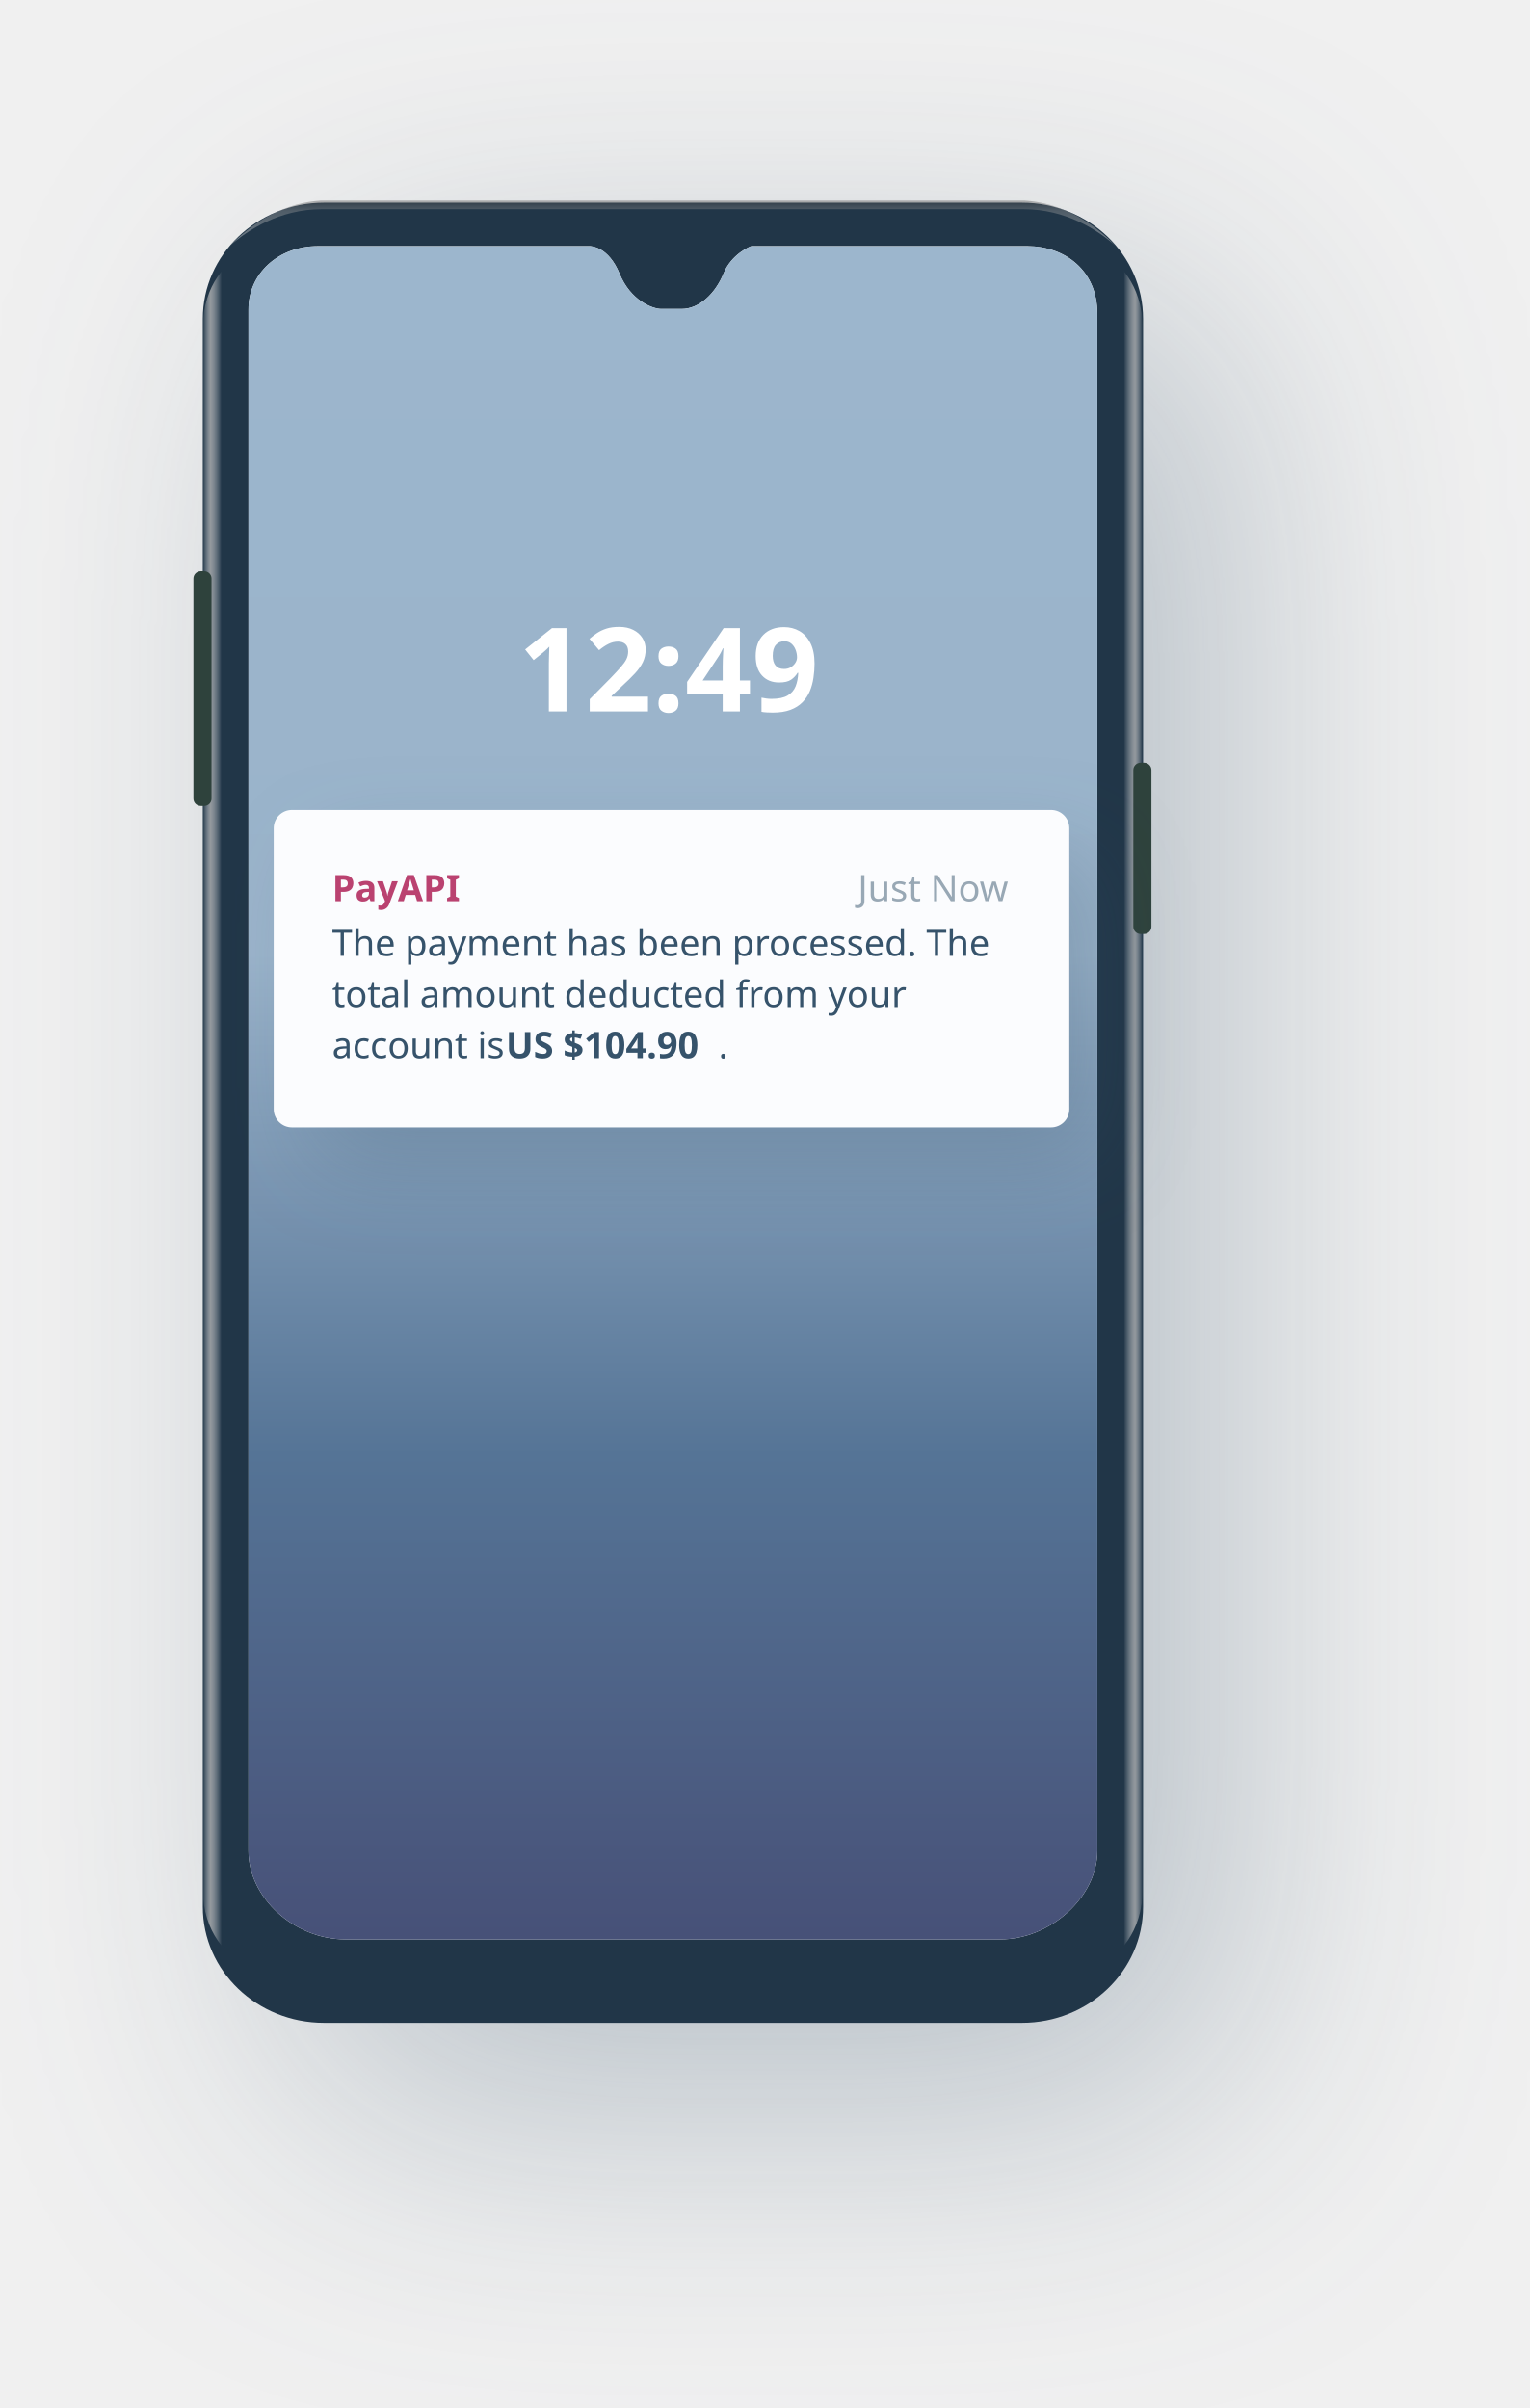
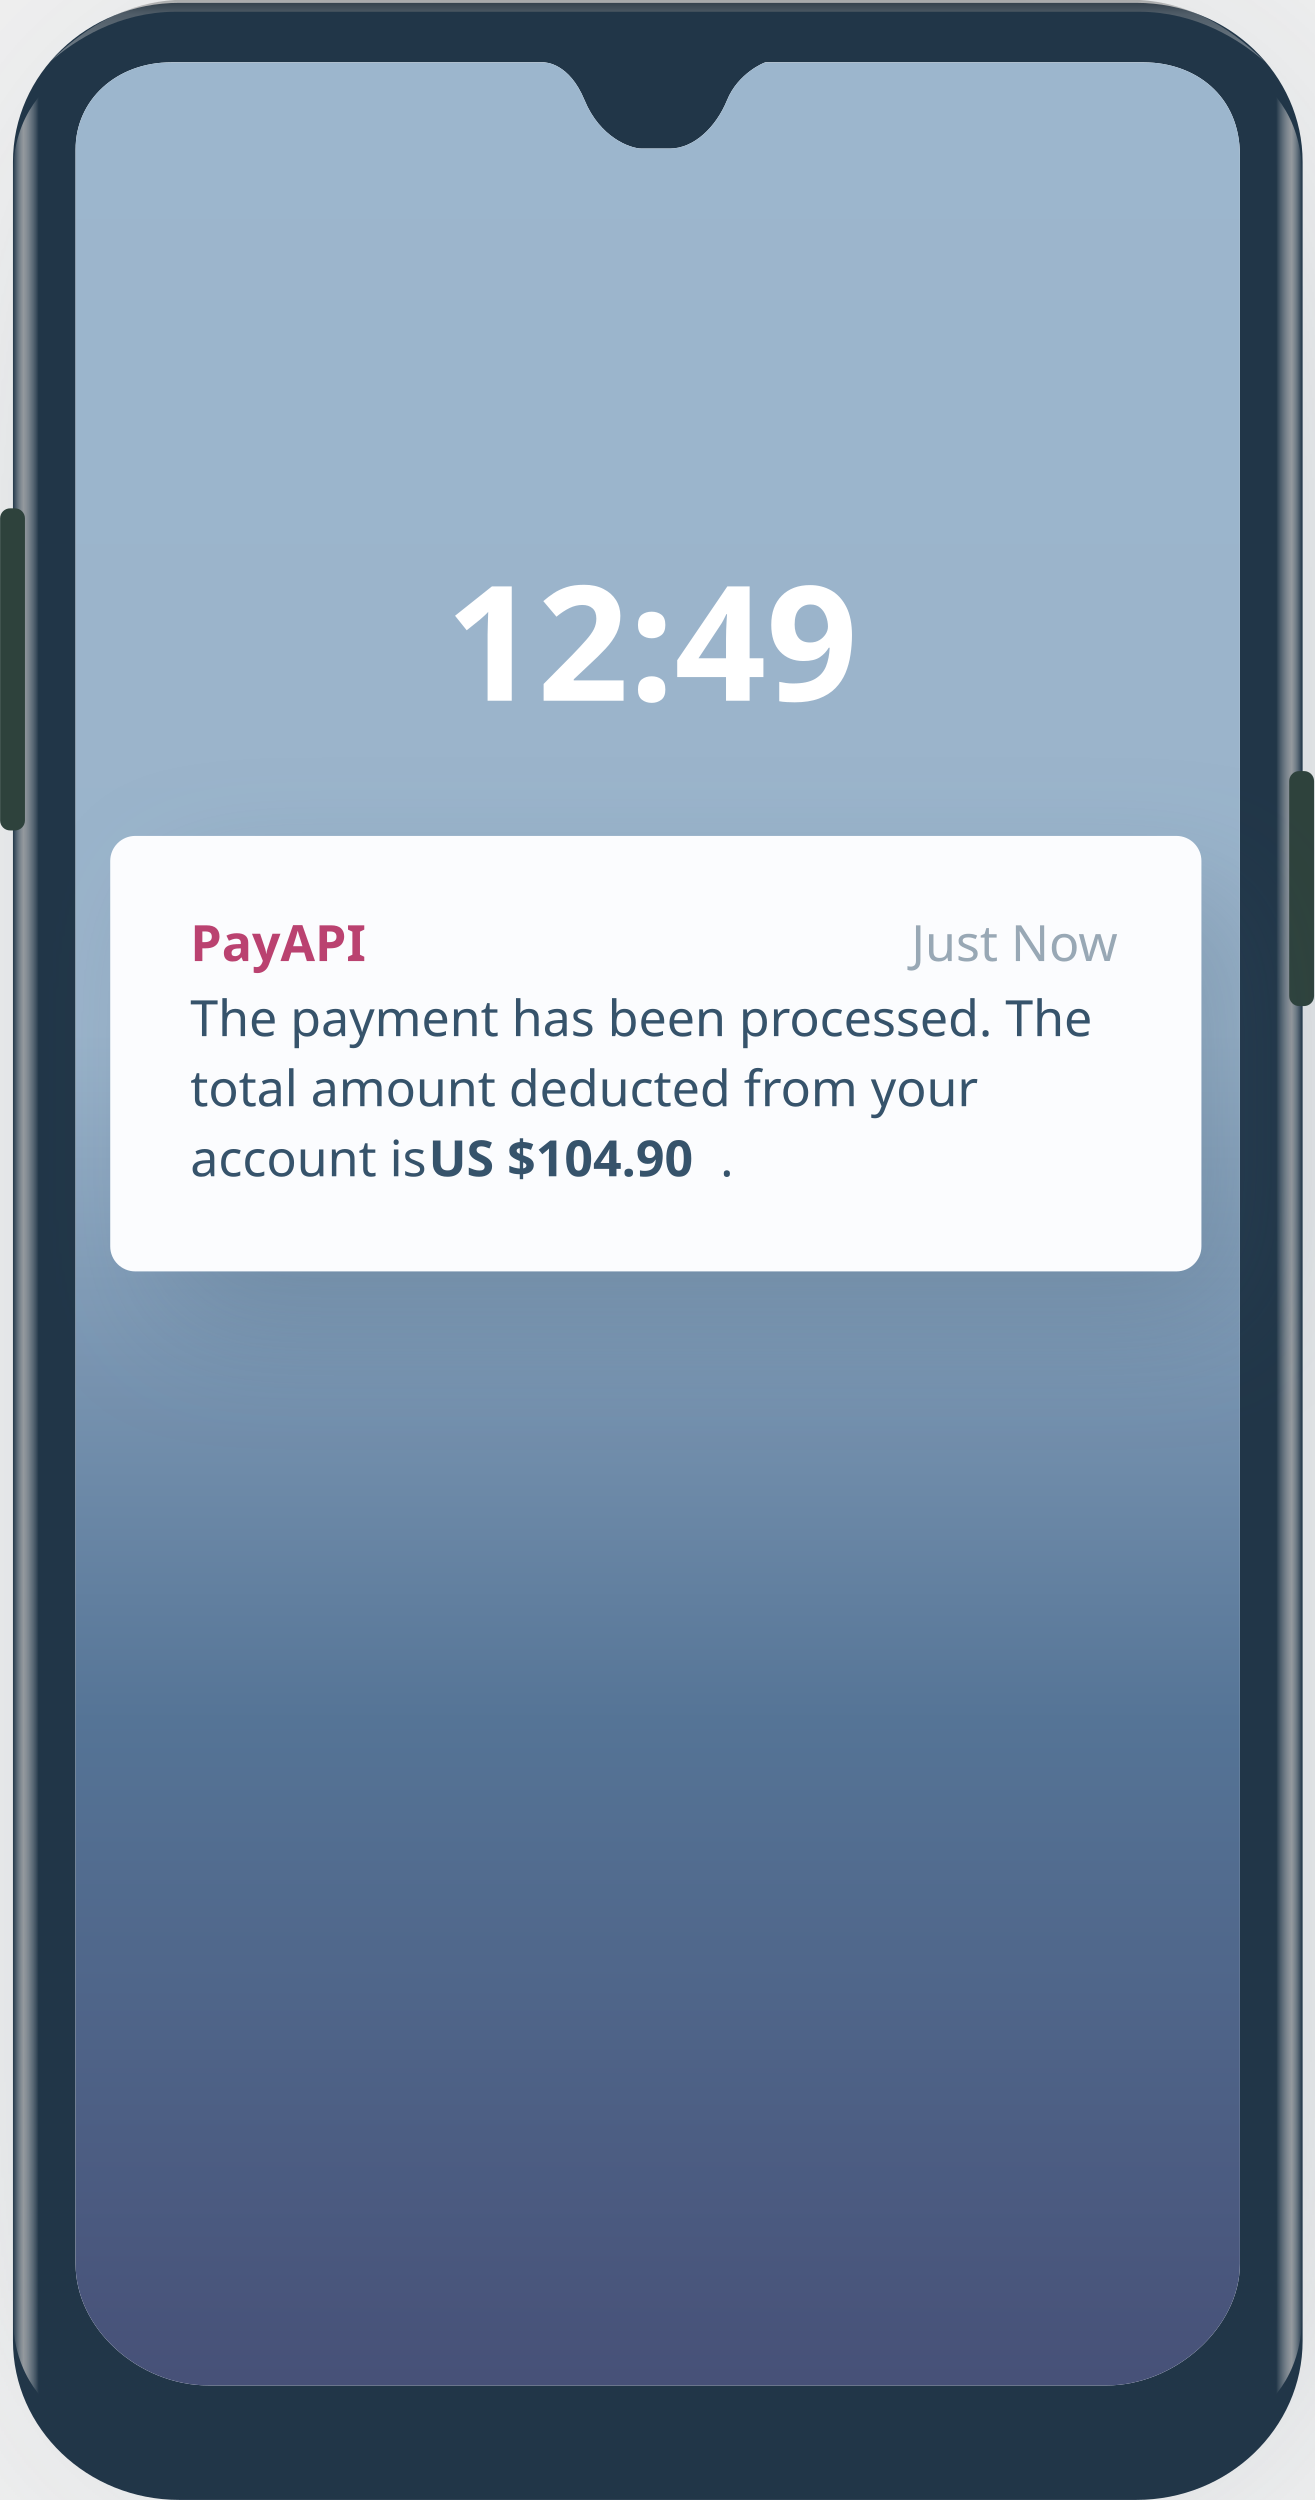
- <svg xmlns="http://www.w3.org/2000/svg" xmlns:xlink="http://www.w3.org/1999/xlink" width="419" height="660">
+ <svg xmlns="http://www.w3.org/2000/svg" xmlns:xlink="http://www.w3.org/1999/xlink" viewBox="52.98 55 262.52 499.45">
  <defs>
    <linearGradient id="c" x1="50%" x2="50%" y1="0%" y2="100%">
      <stop offset="0%" stop-color="#454545" />
      <stop offset="22.628%" stop-color="#999" />
      <stop offset="100%" stop-color="#FFF" />
    </linearGradient>
    <linearGradient id="d" x1="100%" x2="30.702%" y1="50%" y2="50%">
      <stop offset="0%" stop-color="#FFF" stop-opacity="0" />
      <stop offset="22.218%" stop-color="#BABABA" />
      <stop offset="54.678%" stop-color="#FFF" stop-opacity="0" />
      <stop offset="100%" stop-color="#FFF" stop-opacity="0" />
    </linearGradient>
    <linearGradient id="e" x1="100%" x2="30.591%" y1="50%" y2="50%">
      <stop offset="0%" stop-color="#FFF" stop-opacity="0" />
      <stop offset="22.218%" stop-color="#BABABA" />
      <stop offset="54.678%" stop-color="#FFF" stop-opacity="0" />
      <stop offset="100%" stop-color="#FFF" stop-opacity="0" />
    </linearGradient>
    <linearGradient id="g" x1="50%" x2="50%" y1="0%" y2="99.221%">
      <stop offset="0%" stop-color="#9CB6CD" />
      <stop offset="42.056%" stop-color="#9AB3CA" />
      <stop offset="71.659%" stop-color="#557496" />
      <stop offset="100%" stop-color="#475178" />
    </linearGradient>
    <filter id="a" width="202.9%" height="153.1%" x="-41.7%" y="-21.5%" filterUnits="objectBoundingBox">
      <feOffset dx="25" dy="25" in="SourceAlpha" result="shadowOffsetOuter1" />
      <feGaussianBlur in="shadowOffsetOuter1" result="shadowBlurOuter1" stdDeviation="40" />
      <feColorMatrix in="shadowBlurOuter1" values="0 0 0 0 0.212 0 0 0 0 0.325 0 0 0 0 0.419 0 0 0 0.301 0" />
    </filter>
    <filter id="i" width="125.2%" height="163.2%" x="-8%" y="-20.1%" filterUnits="objectBoundingBox">
      <feMorphology in="SourceAlpha" radius="5" result="shadowSpreadOuter1" />
      <feOffset dx="10" dy="10" in="shadowSpreadOuter1" result="shadowOffsetOuter1" />
      <feGaussianBlur in="shadowOffsetOuter1" result="shadowBlurOuter1" stdDeviation="12.5" />
      <feColorMatrix in="shadowBlurOuter1" values="0 0 0 0 0.212 0 0 0 0 0.325 0 0 0 0 0.419 0 0 0 0.25 0" />
    </filter>
    <path id="b" d="M35.776.57H227.01c18.34 0 33.208 14.235 33.208 31.795v435.27c0 17.56-14.867 31.796-33.208 31.796H35.776c-18.34 0-33.208-14.236-33.208-31.796V32.365C2.568 14.805 17.436.569 35.776.569z" />
    <path id="f" d="M93.602 0H19.196C8.09 0 0 7.563 0 17.441v422.39c0 12.88 12.502 24.292 26.64 24.292h179.332c13.618 0 26.64-11.5 26.64-24.292V18.583c0-11.84-8.79-18.513-19.196-18.583H137.83c-.287.047-5.479 2.182-7.673 7.563-2.195 5.382-6.61 9.672-11.445 9.672h-5.615c-2.298 0-8.348-2.23-11.411-9.672C98.623.121 93.888.047 93.602 0z" />
    <rect id="j" width="218" height="87" x="0" y="0" rx="5" />
  </defs>
  <g fill="none" fill-rule="evenodd" transform="translate(53 55)">
    <use fill="#000" filter="url(#a)" xlink:href="#b" />
    <use fill="#213648" xlink:href="#b" />
    <path fill="url(#c)" fill-opacity=".65" d="M225.18 0H32.356C23.352.549 15.05 4.657 7.447 12.324c4.89-4.268 13.61-9.98 25.14-9.98h192.362c11.53 0 20.25 5.712 25.14 9.98C242.486 4.657 234.183.549 225.18 0z" opacity=".596" transform="translate(2.568)" />
    <path fill="url(#d)" d="M252.431 462.67V34.983c0-11.476-4.217-15.718-6.733-18.442-2.516-2.723-2.623-4.113.992-2.056 3.615 2.056 10.845 8.047 10.845 20.498V462.67c0 12.451-7.23 18.441-10.845 20.498-3.615 2.056-3.508.667-.992-2.057s6.733-6.966 6.733-18.441z" opacity=".75" transform="translate(2.568)" />
    <path fill="url(#e)" d="M8.548 462.67V34.983c0-11.476-4.217-15.718-6.733-18.442-2.516-2.723-2.623-4.113.992-2.056 3.615 2.056 10.845 8.047 10.845 20.498V462.67c0 12.451-7.23 18.441-10.845 20.498-3.615 2.056-3.508.667-.992-2.057s6.733-6.966 6.733-18.441z" opacity=".75" transform="matrix(-1 0 0 1 16.22 0)" />
    <path fill="#2E423C" d="M2 101.557h.965a2 2 0 012 2v60.35a2 2 0 01-2 2H2a2 2 0 01-2-2v-60.35a2 2 0 012-2zm257.535 52.487h.965a2 2 0 012 2v42.95a2 2 0 01-2 2h-.965a2 2 0 01-2-2v-42.95a2 2 0 012-2z" />
    <g transform="translate(15.074 12.444)">
      <mask id="h" fill="#fff">
        <use xlink:href="#f" />
      </mask>
      <use fill="#FFF" xlink:href="#f" />
      <path fill="url(#g)" mask="url(#h)" d="M-.074 0h233v465h-233z" />
      <text fill="#FFF" font-family="PublicSans-Bold, Public Sans" font-size="32" font-weight="bold" mask="url(#h)">
        <tspan x="73.926" y="127.556">12:49</tspan>
      </text>
    </g>
    <g transform="translate(22 167)">
      <use fill="#000" filter="url(#i)" xlink:href="#j" />
      <use fill="#FBFCFE" xlink:href="#j" />
      <g font-size="10">
        <text fill="#BA4270" font-family="PublicSans-Bold, Public Sans" font-weight="bold" transform="translate(16 16)">
          <tspan x="0" y="9">PayAPI</tspan>
        </text>
        <text fill="#36536B" font-family="PublicSans-Regular, Public Sans" opacity=".5" transform="translate(16 16)">
          <tspan x="144.05" y="9">Just Now</tspan>
        </text>
      </g>
      <text fill="#36536B" font-family="PublicSans-Regular, Public Sans" font-size="10">
        <tspan x="16" y="40">The payment has been processed. The </tspan>
        <tspan x="16" y="54">total amount deducted from your </tspan>
        <tspan x="16" y="68">account is</tspan>
        <tspan x="63.62" y="68" font-family="PublicSans-Bold, Public Sans" font-weight="bold"> US $104.90</tspan>
        <tspan x="121.855" y="68">.</tspan>
      </text>
    </g>
  </g>
</svg>
